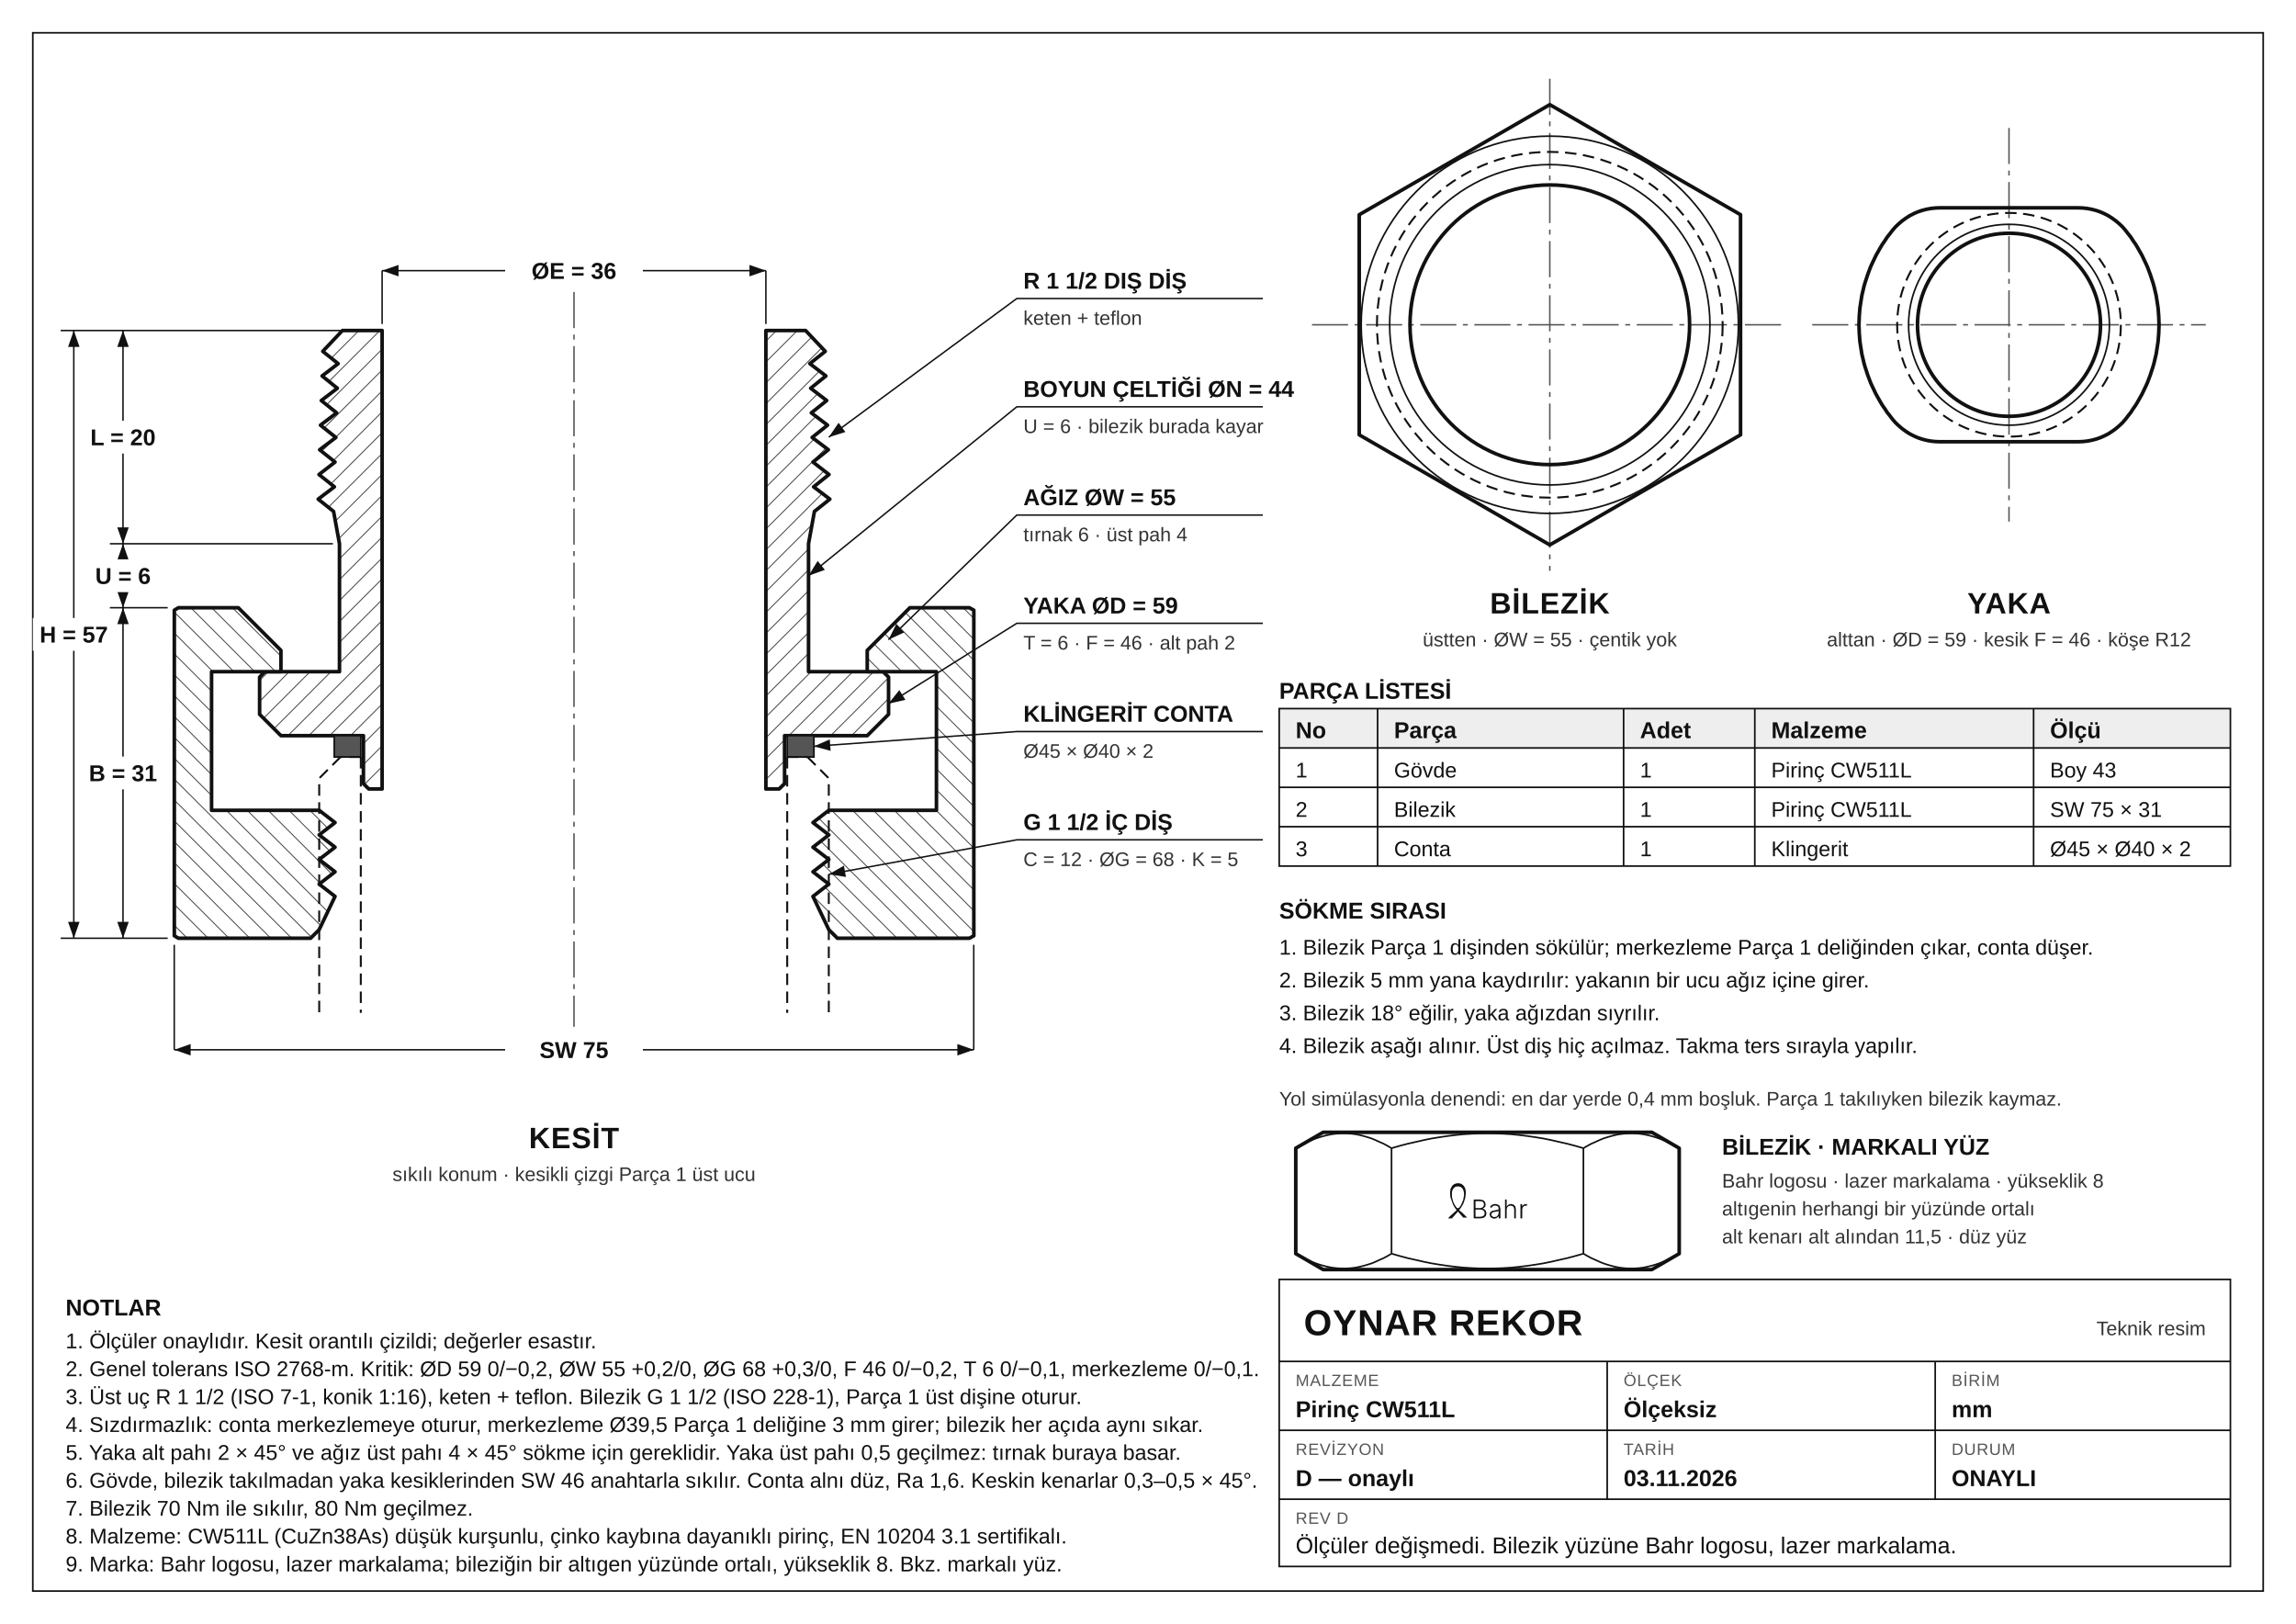
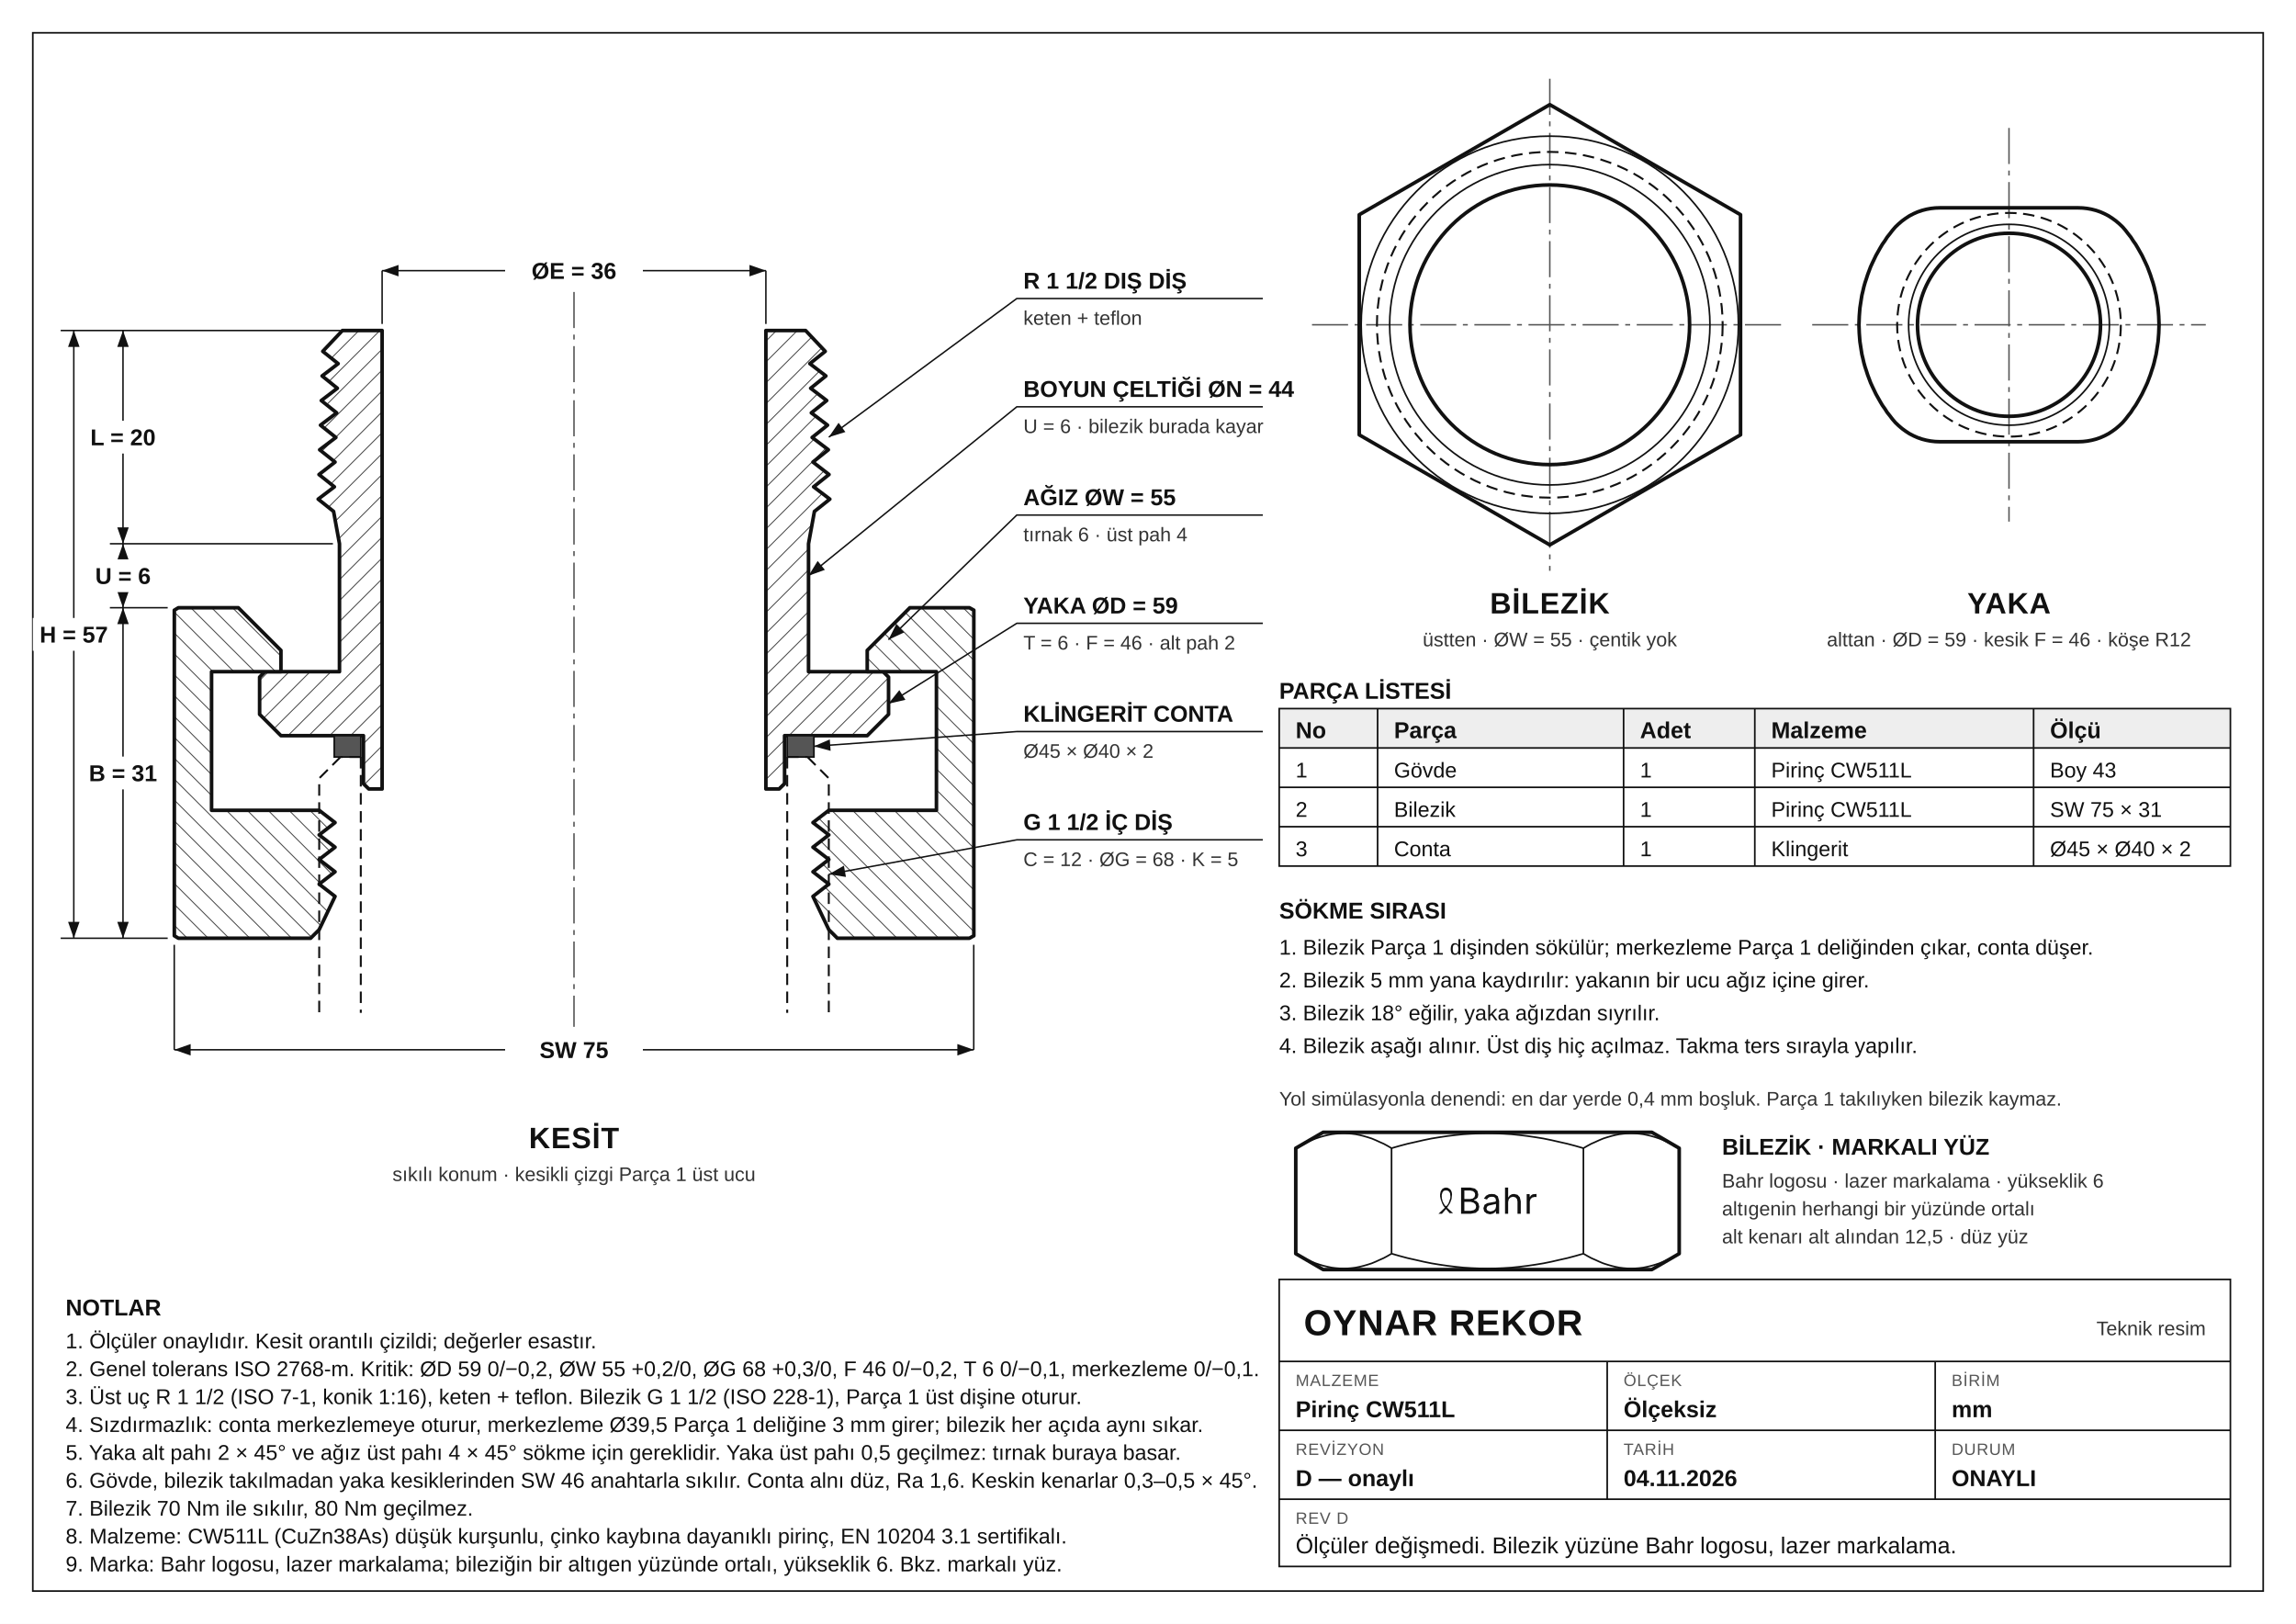
<svg xmlns="http://www.w3.org/2000/svg" viewBox="0 0 1400 990" width="1400" height="990" font-family="Arial, Helvetica, sans-serif">
  <defs>
    <marker id="arr" viewBox="0 0 10 10" refX="10" refY="5" markerWidth="10" markerHeight="10" markerUnits="userSpaceOnUse" orient="auto-start-reverse">
      <path d="M0,1.5 L10,5 L0,8.5 z" fill="#111" />
    </marker>
    <pattern id="h1" width="9" height="9" patternUnits="userSpaceOnUse" patternTransform="rotate(45)">
      <rect width="9" height="9" fill="#fff" />
      <line x1="0" y1="0" x2="0" y2="9" stroke="#111" stroke-width=".8" />
    </pattern>
    <pattern id="h2" width="9" height="9" patternUnits="userSpaceOnUse" patternTransform="rotate(-45)">
      <rect width="9" height="9" fill="#fff" />
      <line x1="0" y1="0" x2="0" y2="9" stroke="#111" stroke-width=".8" />
    </pattern>
    <style>
      .vis{stroke:#111;stroke-width:2.2;stroke-linejoin:round}
      polygon.vis:not([fill]){fill:none}
      .thin{fill:none;stroke:#111;stroke-width:1}
      .hid{fill:none;stroke:#111;stroke-width:1.2;stroke-dasharray:7 4}
      .ctr{fill:none;stroke:#555;stroke-width:0.9;stroke-dasharray:22 4 3 4}
      .dim{fill:none;stroke:#111;stroke-width:0.9}
      .dima{fill:none;stroke:#111;stroke-width:0.9;marker-start:url(#arr);marker-end:url(#arr)}
      .lead{fill:none;stroke:#111;stroke-width:0.9;marker-start:url(#arr)}
      .grid{fill:none;stroke:#111;stroke-width:1}
      .t{font-size:14px;fill:#111}
      .tb{font-size:14px;font-weight:700;fill:#111}
      .ts{font-size:12px;fill:#333}
      .tn{font-size:13px;fill:#111}
      .tl{font-size:10px;fill:#555;letter-spacing:.4px}
      .h{font-size:18px;font-weight:700;fill:#111;letter-spacing:.5px}
      .q{fill:#c2410c}
      .mark{fill:#111;stroke:none}
    </style>
  </defs>
  <rect x="0" y="0" width="1400" height="990" fill="#fff" />
  <rect x="20" y="20" width="1360" height="950" class="grid" stroke-width="1.6" />
  <g>
    <line class="ctr" x1="350" y1="178" x2="350" y2="626" />
    <polygon class="vis" fill="url(#h1)" points="233.0,201.5 208.8,201.5 196.8,214.2 206.2,221.7 196.4,229.2 205.7,236.7 195.9,244.2 205.3,251.7 195.4,259.2 204.8,266.7 194.9,274.2 204.3,281.7 194.5,289.3 203.9,296.8 194.0,304.3 203.4,311.8 207.0,331.5 207.0,409.5 161.5,409.5 158.3,412.8 158.3,435.5 171.3,448.5 221.6,448.5 221.6,477.8 224.9,481.0 233.0,481.0" />
    <polygon class="vis" fill="url(#h2)" points="189.4,572.0 108.8,572.0 106.3,570.5 106.3,372.0 108.8,370.5 145.3,370.5 171.3,396.5 171.3,409.5 129.0,409.5 129.0,494.0 194.6,494.0 204.3,501.5 194.6,509.0 204.3,516.5 194.6,524.0 204.3,531.5 194.6,539.0 204.3,546.5 194.6,566.8" />
    <polygon class="thin" style="fill:#555" points="220.0,461.5 203.8,461.5 203.8,448.5 220.0,448.5" />
    <path class="hid" d="M220 461.5 V617.5 M207.64 461.5 L194.64 474.5 V617.5 M220 461.5 H207.64" />
    <polygon class="vis" fill="url(#h1)" points="467.0,201.5 491.2,201.5 503.2,214.2 493.8,221.7 503.6,229.2 494.3,236.7 504.1,244.2 494.7,251.7 504.6,259.2 495.2,266.7 505.1,274.2 495.7,281.7 505.5,289.3 496.1,296.8 506.0,304.3 496.6,311.8 493.0,331.5 493.0,409.5 538.5,409.5 541.8,412.8 541.8,435.5 528.8,448.5 478.4,448.5 478.4,477.8 475.1,481.0 467.0,481.0" />
    <polygon class="vis" fill="url(#h2)" points="510.6,572.0 591.1,572.0 593.8,570.5 593.8,372.0 591.1,370.5 554.8,370.5 528.8,396.5 528.8,409.5 571.0,409.5 571.0,494.0 505.4,494.0 495.7,501.5 505.4,509.0 495.7,516.5 505.4,524.0 495.7,531.5 505.4,539.0 495.7,546.5 505.4,566.8" />
    <polygon class="thin" style="fill:#555" points="480.0,461.5 496.3,461.5 496.3,448.5 480.0,448.5" />
    <path class="hid" d="M480 461.5 V617.5 M492.36 461.5 L505.36 474.5 V617.5 M480 461.5 H492.36" />
    <line class="dim" x1="207.64" y1="201.5" x2="37" y2="201.5" />
    <line class="dim" x1="203" y1="331.5" x2="67" y2="331.5" />
    <line class="dim" x1="102.25" y1="370.5" x2="67" y2="370.5" />
    <line class="dim" x1="102.25" y1="572" x2="37" y2="572" />
    <line class="dima" x1="75" y1="331.5" x2="75" y2="201.5" />
    <rect x="50" y="256.5" width="50" height="20" fill="#fff" />
    <text class="tb" x="75" y="271.5" text-anchor="middle">L = 20</text>
    <line class="dima" x1="75" y1="370.5" x2="75" y2="331.5" />
    <rect x="50" y="341" width="50" height="20" fill="#fff" />
    <text class="tb" x="75" y="356" text-anchor="middle">U = 6</text>
    <line class="dima" x1="75" y1="572" x2="75" y2="370.5" />
    <rect x="50" y="461.25" width="50" height="20" fill="#fff" />
    <text class="tb" x="75" y="476.25" text-anchor="middle">B = 31</text>
    <line class="dima" x1="45" y1="572" x2="45" y2="201.5" />
    <rect x="20" y="376.75" width="50" height="20" fill="#fff" />
    <text class="tb" x="45" y="391.75" text-anchor="middle">H = 57</text>
    <line class="dim" x1="233" y1="197.5" x2="233" y2="165" />
    <line class="dim" x1="467" y1="197.5" x2="467" y2="165" />
    <line class="dima" x1="233" y1="165" x2="467" y2="165" />
    <rect x="308" y="155" width="84" height="20" fill="#fff" />
    <text class="tb" x="350" y="170" text-anchor="middle">ØE = 36</text>
    <line class="dim" x1="106.25" y1="576" x2="106.25" y2="640" />
    <line class="dim" x1="593.75" y1="576" x2="593.75" y2="640" />
    <line class="dima" x1="106.25" y1="640" x2="593.75" y2="640" />
    <rect x="308" y="630" width="84" height="20" fill="#fff" />
    <text class="tb" x="350" y="645" text-anchor="middle">SW 75</text>
    <polyline class="lead" points="505.36,266.5 620,182 770,182" />
    <text class="tb" x="624" y="176">R 1 1/2 DIŞ DİŞ</text>
    <text class="ts" x="624" y="198">keten + teflon</text>
    <polyline class="lead" points="493,351 620,248 770,248" />
    <text class="tb" x="624" y="242">BOYUN ÇELTİĞİ ØN = 44</text>
    <text class="ts" x="624" y="264">U = 6 · bilezik burada kayar</text>
    <polyline class="lead" points="541.75,390 620,314 770,314" />
    <text class="tb" x="624" y="308">AĞIZ ØW = 55</text>
    <text class="ts" x="624" y="330">tırnak 6 · üst pah 4</text>
    <polyline class="lead" points="541.75,429 620,380 770,380" />
    <text class="tb" x="624" y="374">YAKA ØD = 59</text>
    <text class="ts" x="624" y="396">T = 6 · F = 46 · alt pah 2</text>
    <polyline class="lead" points="496.25,455 620,446 770,446" />
    <text class="tb" x="624" y="440">KLİNGERİT CONTA</text>
    <text class="ts" x="624" y="462">Ø45 × Ø40 × 2</text>
    <polyline class="lead" points="505.36,533 620,512 770,512" />
    <text class="tb" x="624" y="506">G 1 1/2 İÇ DİŞ</text>
    <text class="ts" x="624" y="528">C = 12 · ØG = 68 · K = 5</text>
    <text class="h" x="350" y="700" text-anchor="middle">KESİT</text>
    <text class="ts" x="350" y="720" text-anchor="middle">sıkılı konum · kesikli çizgi Parça 1 üst ucu</text>
  </g>
  <g>
    <line class="ctr" x1="800" y1="198" x2="1090" y2="198" />
    <line class="ctr" x1="945" y1="48" x2="945" y2="348" />
    <polygon class="vis" points="945.0,332.2 1061.3,265.1 1061.3,130.9 945.0,63.8 828.8,130.9 828.8,265.1" />
    <circle class="thin" cx="945" cy="198" r="115.01" />
    <circle class="vis" style="fill:none" cx="945" cy="198" r="85.25" />
    <circle class="thin" cx="945" cy="198" r="97.65" />
    <circle class="hid" cx="945" cy="198" r="105.4" />
    <text class="h" x="945" y="374" text-anchor="middle">BİLEZİK</text>
    <text class="ts" x="945" y="394" text-anchor="middle">üstten · ØW = 55 · çentik yok</text>
    <line class="ctr" x1="1105" y1="198" x2="1345" y2="198" />
    <line class="ctr" x1="1225" y1="78" x2="1225" y2="318" />
    <polygon class="vis" style="fill:none" points="1316.5,198.0 1316.4,200.6 1316.3,203.2 1316.1,205.8 1315.9,208.3 1315.5,210.9 1315.1,213.5 1314.7,216.0 1314.1,218.5 1313.5,221.1 1312.8,223.6 1312.0,226.0 1311.2,228.5 1310.3,230.9 1309.4,233.3 1308.3,235.7 1307.2,238.0 1306.1,240.3 1304.8,242.6 1303.5,244.9 1302.2,247.1 1300.7,249.2 1299.3,251.4 1297.7,253.4 1296.1,255.5 1294.3,257.6 1292.3,259.5 1290.2,261.3 1288.0,262.9 1285.7,264.4 1283.2,265.7 1280.7,266.8 1278.1,267.7 1275.4,268.4 1272.7,268.9 1270.0,269.2 1267.2,269.3 1182.8,269.3 1180.0,269.2 1177.3,268.9 1174.6,268.4 1171.9,267.7 1169.3,266.8 1166.8,265.7 1164.3,264.4 1162.0,262.9 1159.8,261.3 1157.7,259.5 1155.7,257.6 1153.9,255.5 1152.3,253.4 1150.7,251.4 1149.3,249.2 1147.8,247.1 1146.5,244.9 1145.2,242.6 1143.9,240.3 1142.8,238.0 1141.7,235.7 1140.6,233.3 1139.7,230.9 1138.8,228.5 1138.0,226.0 1137.2,223.6 1136.5,221.1 1135.9,218.5 1135.3,216.0 1134.9,213.5 1134.5,210.9 1134.1,208.3 1133.9,205.8 1133.7,203.2 1133.6,200.6 1133.5,198.0 1133.5,198.0 1133.6,195.4 1133.7,192.8 1133.9,190.2 1134.1,187.7 1134.5,185.1 1134.9,182.5 1135.3,180.0 1135.9,177.5 1136.5,174.9 1137.2,172.4 1138.0,170.0 1138.8,167.5 1139.7,165.1 1140.6,162.7 1141.7,160.3 1142.8,158.0 1143.9,155.7 1145.2,153.4 1146.5,151.1 1147.8,148.9 1149.3,146.8 1150.7,144.6 1152.3,142.6 1153.9,140.5 1155.7,138.4 1157.7,136.5 1159.8,134.7 1162.0,133.1 1164.3,131.6 1166.8,130.3 1169.3,129.2 1171.9,128.3 1174.6,127.6 1177.3,127.1 1180.0,126.8 1182.8,126.7 1267.2,126.7 1270.0,126.8 1272.7,127.1 1275.4,127.6 1278.1,128.3 1280.7,129.2 1283.2,130.3 1285.7,131.6 1288.0,133.1 1290.2,134.7 1292.3,136.5 1294.3,138.4 1296.1,140.5 1297.7,142.6 1299.3,144.6 1300.7,146.8 1302.2,148.9 1303.5,151.1 1304.8,153.4 1306.1,155.7 1307.2,158.0 1308.3,160.3 1309.4,162.7 1310.3,165.1 1311.2,167.5 1312.0,170.0 1312.8,172.4 1313.5,174.9 1314.1,177.5 1314.7,180.0 1315.1,182.5 1315.5,185.1 1315.9,187.7 1316.1,190.2 1316.3,192.8 1316.4,195.4 1316.5,198.0" />
    <circle class="thin" cx="1225" cy="198" r="61.225" />
    <circle class="vis" style="fill:none" cx="1225" cy="198" r="55.8" />
    <circle class="hid" cx="1225" cy="198" r="68.2" />
    <text class="h" x="1225" y="374" text-anchor="middle">YAKA</text>
    <text class="ts" x="1225" y="394" text-anchor="middle">alttan · ØD = 59 · kesik F = 46 · köşe R12</text>
  </g>
  <g>
    <text class="tb" x="780" y="426">PARÇA LİSTESİ</text>
    <rect x="780" y="432" width="580" height="24" fill="#eee" />
    <rect x="780" y="432" width="580" height="96" class="grid" />
    <path class="grid" d="M780 456 H1360 M780 480 H1360 M780 504 H1360" />
    <path class="grid" d="M840 432 V528 M990 432 V528 M1070 432 V528 M1240 432 V528" />
    <g class="tb" font-size="13">
      <text x="790" y="450">No</text>
      <text x="850" y="450">Parça</text>
      <text x="1000" y="450">Adet</text>
      <text x="1080" y="450">Malzeme</text>
      <text x="1250" y="450">Ölçü</text>
    </g>
    <g class="tn">
      <text x="790" y="474">1</text>
      <text x="850" y="474">Gövde</text>
      <text x="1000" y="474">1</text>
      <text x="1080" y="474">Pirinç CW511L</text>
      <text x="1250" y="474">Boy 43</text>
      <text x="790" y="498">2</text>
      <text x="850" y="498">Bilezik</text>
      <text x="1000" y="498">1</text>
      <text x="1080" y="498">Pirinç CW511L</text>
      <text x="1250" y="498">SW 75 × 31</text>
      <text x="790" y="522">3</text>
      <text x="850" y="522">Conta</text>
      <text x="1000" y="522">1</text>
      <text x="1080" y="522">Klingerit</text>
      <text x="1250" y="522">Ø45 × Ø40 × 2</text>
    </g>
  </g>
  <g>
    <text class="tb" x="780" y="560">SÖKME SIRASI</text>
    <text class="tn" x="780" y="582">1. Bilezik Parça 1 dişinden sökülür; merkezleme Parça 1 deliğinden çıkar, conta düşer.</text>
    <text class="tn" x="780" y="602">2. Bilezik 5 mm yana kaydırılır: yakanın bir ucu ağız içine girer.</text>
    <text class="tn" x="780" y="622">3. Bilezik 18° eğilir, yaka ağızdan sıyrılır.</text>
    <text class="tn" x="780" y="642">4. Bilezik aşağı alınır. Üst diş hiç açılmaz. Takma ters sırayla yapılır.</text>
    <text class="ts" x="780" y="674">Yol simülasyonla denendi: en dar yerde 0,4 mm boşluk. Parça 1 takılıyken bilezik kaymaz.</text>
  </g>
  <g>
    <polygon class="vis" style="fill:#fff" points="806.8,774.0 1007.2,774.0 1023.9,764.3 1023.9,700.0 1007.2,690.3 806.8,690.3 790.1,700.0 790.1,764.3" />
    <polyline class="thin" points="790.1,764.3 792.5,765.7 795.0,767.0 797.4,768.1 799.8,769.2 802.3,770.2 804.7,771.0 807.1,771.7 809.6,772.3 812.0,772.8 814.4,773.1 816.9,773.3 819.3,773.4 821.8,773.3 824.2,773.1 826.6,772.8 829.1,772.3 831.5,771.7 833.9,771.0 836.4,770.2 838.8,769.2 841.2,768.1 843.7,767.0 846.1,765.7 848.5,764.3" />
    <polyline class="thin" points="790.1,700.0 792.5,698.6 795.0,697.3 797.4,696.2 799.8,695.1 802.3,694.1 804.7,693.3 807.1,692.6 809.6,692.0 812.0,691.5 814.4,691.2 816.9,691.0 819.3,690.9 821.8,691.0 824.2,691.2 826.6,691.5 829.1,692.0 831.5,692.6 833.9,693.3 836.4,694.1 838.8,695.1 841.2,696.2 843.7,697.3 846.1,698.6 848.5,700.0" />
    <polyline class="thin" points="848.5,764.3 853.4,765.7 858.3,767.0 863.2,768.1 868.0,769.2 872.9,770.2 877.8,771.0 882.6,771.7 887.5,772.3 892.4,772.8 897.3,773.1 902.1,773.3 907.0,773.4 911.9,773.3 916.7,773.1 921.6,772.8 926.5,772.3 931.4,771.7 936.2,771.0 941.1,770.2 946.0,769.2 950.8,768.1 955.7,767.0 960.6,765.7 965.5,764.3" />
    <polyline class="thin" points="848.5,700.0 853.4,698.6 858.3,697.3 863.2,696.2 868.0,695.1 872.9,694.1 877.8,693.3 882.6,692.6 887.5,692.0 892.4,691.5 897.3,691.2 902.1,691.0 907.0,690.9 911.9,691.0 916.7,691.2 921.6,691.5 926.5,692.0 931.4,692.6 936.2,693.3 941.1,694.1 946.0,695.1 950.8,696.2 955.7,697.3 960.6,698.6 965.5,700.0" />
    <polyline class="thin" points="965.5,764.3 967.9,765.7 970.3,767.0 972.8,768.1 975.2,769.2 977.6,770.2 980.1,771.0 982.5,771.7 984.9,772.3 987.4,772.8 989.8,773.1 992.2,773.3 994.7,773.4 997.1,773.3 999.6,773.1 1002.0,772.8 1004.4,772.3 1006.9,771.7 1009.3,771.0 1011.7,770.2 1014.2,769.2 1016.6,768.1 1019.0,767.0 1021.5,765.7 1023.9,764.3" />
    <polyline class="thin" points="965.5,700.0 967.9,698.6 970.3,697.3 972.8,696.2 975.2,695.1 977.6,694.1 980.1,693.3 982.5,692.6 984.9,692.0 987.4,691.5 989.8,691.2 992.2,691.0 994.7,690.9 997.1,691.0 999.6,691.2 1002.0,691.5 1004.4,692.0 1006.9,692.6 1009.3,693.3 1011.7,694.1 1014.2,695.1 1016.6,696.2 1019.0,697.3 1021.5,698.6 1023.9,700.0" />
    <line class="thin" x1="848.5" y1="764.3" x2="848.5" y2="700.0" />
    <line class="thin" x1="965.5" y1="764.3" x2="965.5" y2="700.0" />
-     <path class="mark" fill-rule="evenodd" d="M882.9 742.8 884.2 741.4 888.2 737.8 887.0 736.2 886.0 734.4 884.4 729.9 884.2 727.6 884.4 725.0 885.5 722.9 886.7 721.9 888.2 721.4 889.8 721.4 890.6 721.6 891.3 721.9 892.5 722.9 893.3 724.2 893.7 725.8 893.8 727.6 893.4 730.6 892.3 733.8 891.1 735.9 889.7 737.8 891.7 739.4 894.6 742.3 892.2 742.3 889.0 738.6 885.3 742.8 882.9 742.8ZM889.0 736.6 889.9 736.1 890.9 734.6 892.2 731.5 892.7 728.7 892.7 727.3 892.4 725.9 891.8 724.6 890.6 723.6 889.4 723.3 887.8 723.4 887.0 723.8 886.2 724.6 885.8 725.3 885.5 726.0 885.3 727.4 885.4 730.1 886.2 732.9 887.1 734.7 888.1 736.1 888.5 736.5 889.0 736.6Z" />
-     <path class="mark" fill-rule="evenodd" d="M898.6 742.8 902.8 742.8 904.8 742.4 906.0 741.3 906.4 739.7 906.0 738.2 905.2 737.3 904.1 736.9 905.0 736.3 905.7 735.5 905.9 734.3 905.5 732.7 904.4 731.7 902.5 731.3 898.6 731.3ZM899.7 741.8 899.7 737.4 902.8 737.4 904.1 737.7 905.0 738.5 905.3 739.7 905.0 740.8 904.2 741.5 902.7 741.8ZM899.7 736.5 899.7 732.3 902.5 732.3 903.8 732.5 904.6 733.2 904.9 734.3 904.6 735.4 903.8 736.2 902.6 736.5ZM911.1 743.0 912.3 742.7 913.2 742.1 913.8 741.4 913.9 742.8 914.9 742.8 914.9 736.9 914.4 735.1 913.2 734.3 911.8 734.0 910.5 734.2 909.3 734.8 908.5 736.0 909.5 736.3 910.0 735.6 910.7 735.1 911.8 735.0 912.9 735.2 913.6 735.8 913.8 736.8 913.6 737.5 909.9 738.2 908.7 739.0 908.3 740.3 908.7 741.8 909.7 742.6 911.1 743.0ZM911.3 742.0 910.3 741.8 909.6 741.3 909.3 740.4 909.6 739.6 910.4 739.0 913.3 738.5 913.8 738.2 913.8 739.4 913.5 740.7 912.6 741.7 911.3 742.0ZM918.7 737.4 919.0 736.1 919.9 735.3 921.1 735.0 922.3 735.3 923.0 736.0 923.3 737.3 923.3 742.8 924.3 742.8 924.3 737.2 924.0 735.5 922.9 734.4 921.4 734.0 920.3 734.2 919.4 734.7 918.7 735.7 918.7 731.3 917.7 731.3 917.7 742.8 918.7 742.8ZM927.1 742.8 928.2 742.8 928.2 737.2 928.5 736.1 929.3 735.3 930.5 735.0 931.1 735.1 931.1 734.0 929.6 734.2 928.7 734.7 928.2 735.5 928.1 734.1 927.1 734.1Z" />
+     <path class="mark" fill-rule="evenodd" d="M877.1 740.0 881.0 736.3 880.1 735.1 879.4 733.7 878.5 731.3 878.1 729.4 878.1 728.1 878.5 726.2 879.5 724.8 880.6 724.2 881.7 724.0 882.9 724.2 883.9 724.8 884.7 725.6 885.2 726.8 885.4 728.1 885.1 731.0 884.2 733.4 882.4 736.3 886.0 739.6 883.9 739.6 881.7 737.1 879.2 740.0 877.1 740.0ZM881.7 735.3 882.4 734.9 883.3 733.4 884.3 730.6 884.4 729.6 884.2 727.6 883.7 726.6 882.8 725.9 881.7 725.7 880.6 725.9 880.1 726.2 879.5 727.1 879.1 728.6 879.2 730.6 879.7 732.5 881.0 734.9 881.7 735.3Z" />
+     <path class="mark" fill-rule="evenodd" d="M890.9 740.0 896.7 740.0 899.8 739.4 901.5 737.9 902.0 735.7 901.5 733.6 900.3 732.3 898.8 731.8 898.8 731.6 900.1 731.0 901.1 730.0 901.4 728.3 900.9 726.1 899.3 724.6 896.5 724.0 890.9 724.0ZM892.9 738.2 892.9 732.7 896.8 732.7 898.5 733.2 899.7 734.2 900.1 735.7 899.7 737.0 898.6 737.8 896.7 738.2ZM892.9 731.0 892.9 725.8 896.5 725.8 898.2 726.2 899.2 727.1 899.5 728.3 899.1 729.8 898.0 730.7 896.4 731.0ZM908.5 740.3 910.3 739.9 911.4 739.2 912.1 738.3 912.2 740.0 914.1 740.0 914.1 732.1 913.3 729.3 911.5 728.1 909.6 727.9 907.8 728.1 906.1 729.0 904.8 730.7 906.7 731.3 907.2 730.5 908.2 729.8 909.7 729.6 911.1 729.8 911.9 730.6 912.2 731.9 911.9 732.6 906.9 733.5 905.2 734.5 904.5 736.6 905.0 738.6 906.5 739.8 908.5 740.3ZM908.9 738.6 907.6 738.3 906.7 737.7 906.4 736.7 906.8 735.6 907.7 735.0 912.2 734.0 912.2 735.7 911.8 737.1 910.7 738.1 908.9 738.6ZM919.6 732.8 920.0 731.1 921.1 730.0 922.6 729.6 924.1 730.0 925.0 731.0 925.3 732.5 925.3 740.0 927.3 740.0 927.3 732.4 926.7 729.9 925.3 728.4 923.2 727.9 921.8 728.1 920.6 728.8 919.6 730.1 919.6 724.0 917.7 724.0 917.7 740.0 919.6 740.0ZM930.9 740.0 932.8 740.0 932.8 732.5 933.2 731.1 934.2 730.1 935.8 729.7 936.9 729.8 936.9 727.9 934.6 728.1 933.5 728.8 932.8 729.9 932.7 728.0 930.9 728.0Z" />
    <text class="tb" x="1050" y="704">BİLEZİK · MARKALI YÜZ</text>
-     <text class="ts" x="1050" y="724">Bahr logosu · lazer markalama · yükseklik 8</text>
+     <text class="ts" x="1050" y="724">Bahr logosu · lazer markalama · yükseklik 6</text>
    <text class="ts" x="1050" y="741">altıgenin herhangi bir yüzünde ortalı</text>
-     <text class="ts" x="1050" y="758">alt kenarı alt alından 11,5 · düz yüz</text>
+     <text class="ts" x="1050" y="758">alt kenarı alt alından 12,5 · düz yüz</text>
  </g>
  <g>
    <text class="tb" x="40" y="802">NOTLAR</text>
    <text class="tn" x="40" y="822">1. Ölçüler onaylıdır. Kesit orantılı çizildi; değerler esastır.</text>
    <text class="tn" x="40" y="839">2. Genel tolerans ISO 2768-m. Kritik: ØD 59 0/−0,2, ØW 55 +0,2/0, ØG 68 +0,3/0, F 46 0/−0,2, T 6 0/−0,1, merkezleme 0/−0,1.</text>
    <text class="tn" x="40" y="856">3. Üst uç R 1 1/2 (ISO 7-1, konik 1:16), keten + teflon. Bilezik G 1 1/2 (ISO 228-1), Parça 1 üst dişine oturur.</text>
    <text class="tn" x="40" y="873">4. Sızdırmazlık: conta merkezlemeye oturur, merkezleme Ø39,5 Parça 1 deliğine 3 mm girer; bilezik her açıda aynı sıkar.</text>
    <text class="tn" x="40" y="890">5. Yaka alt pahı 2 × 45° ve ağız üst pahı 4 × 45° sökme için gereklidir. Yaka üst pahı 0,5 geçilmez: tırnak buraya basar.</text>
    <text class="tn" x="40" y="907">6. Gövde, bilezik takılmadan yaka kesiklerinden SW 46 anahtarla sıkılır. Conta alnı düz, Ra 1,6. Keskin kenarlar 0,3–0,5 × 45°.</text>
    <text class="tn" x="40" y="924">7. Bilezik 70 Nm ile sıkılır, 80 Nm geçilmez.</text>
    <text class="tn" x="40" y="941">8. Malzeme: CW511L (CuZn38As) düşük kurşunlu, çinko kaybına dayanıklı pirinç, EN 10204 3.1 sertifikalı.</text>
-     <text class="tn" x="40" y="958">9. Marka: Bahr logosu, lazer markalama; bileziğin bir altıgen yüzünde ortalı, yükseklik 8. Bkz. markalı yüz.</text>
+     <text class="tn" x="40" y="958">9. Marka: Bahr logosu, lazer markalama; bileziğin bir altıgen yüzünde ortalı, yükseklik 6. Bkz. markalı yüz.</text>
  </g>
  <g>
    <rect x="780" y="780" width="580" height="175" class="grid" stroke-width="1.6" />
    <path class="grid" d="M780 830 H1360 M780 872 H1360 M780 914 H1360" />
    <path class="grid" d="M980 830 V914 M1180 830 V914" />
    <text x="795" y="814" font-size="22" font-weight="700" fill="#111" letter-spacing=".5">OYNAR REKOR</text>
    <text class="ts" x="1345" y="814" text-anchor="end">Teknik resim</text>
    <text class="tl" x="790" y="845">MALZEME</text>
    <text class="tb" x="790" y="864">Pirinç CW511L</text>
    <text class="tl" x="990" y="845">ÖLÇEK</text>
    <text class="tb" x="990" y="864">Ölçeksiz</text>
    <text class="tl" x="1190" y="845">BİRİM</text>
    <text class="tb" x="1190" y="864">mm</text>
    <text class="tl" x="790" y="887">REVİZYON</text>
    <text class="tb" x="790" y="906">D — onaylı</text>
    <text class="tl" x="990" y="887">TARİH</text>
-     <text class="tb" x="990" y="906">03.11.2026</text>
+     <text class="tb" x="990" y="906">04.11.2026</text>
    <text class="tl" x="1190" y="887">DURUM</text>
    <text class="tb" x="1190" y="906">ONAYLI</text>
    <text class="tl" x="790" y="929">REV D</text>
    <text class="t" x="790" y="947">Ölçüler değişmedi. Bilezik yüzüne Bahr logosu, lazer markalama.</text>
  </g>
</svg>
